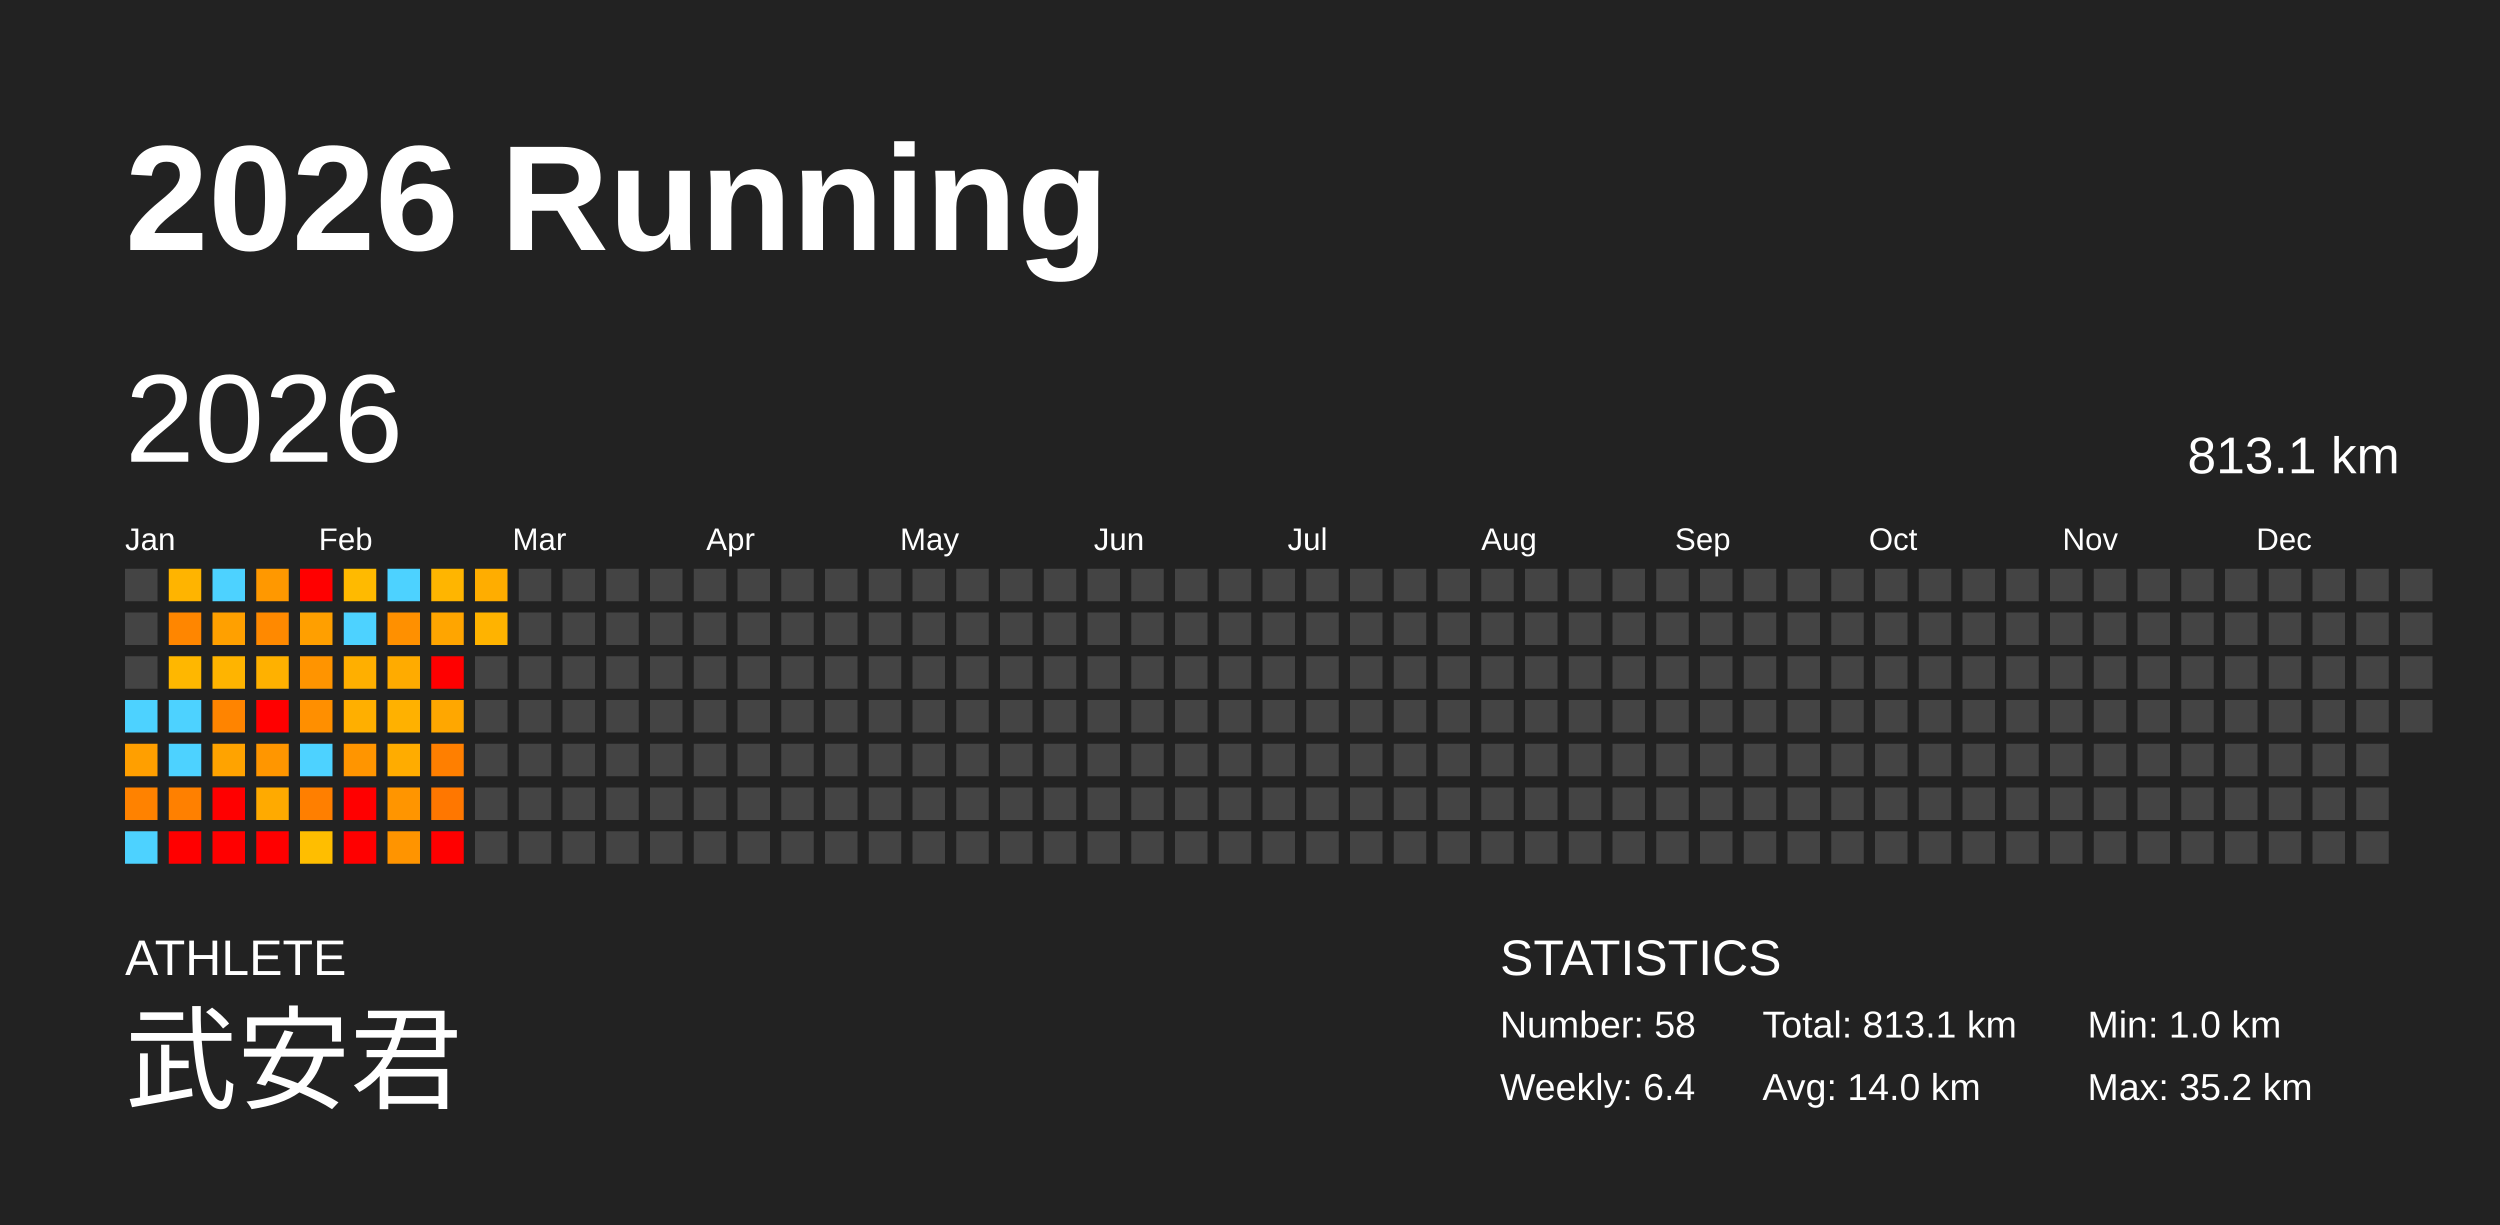
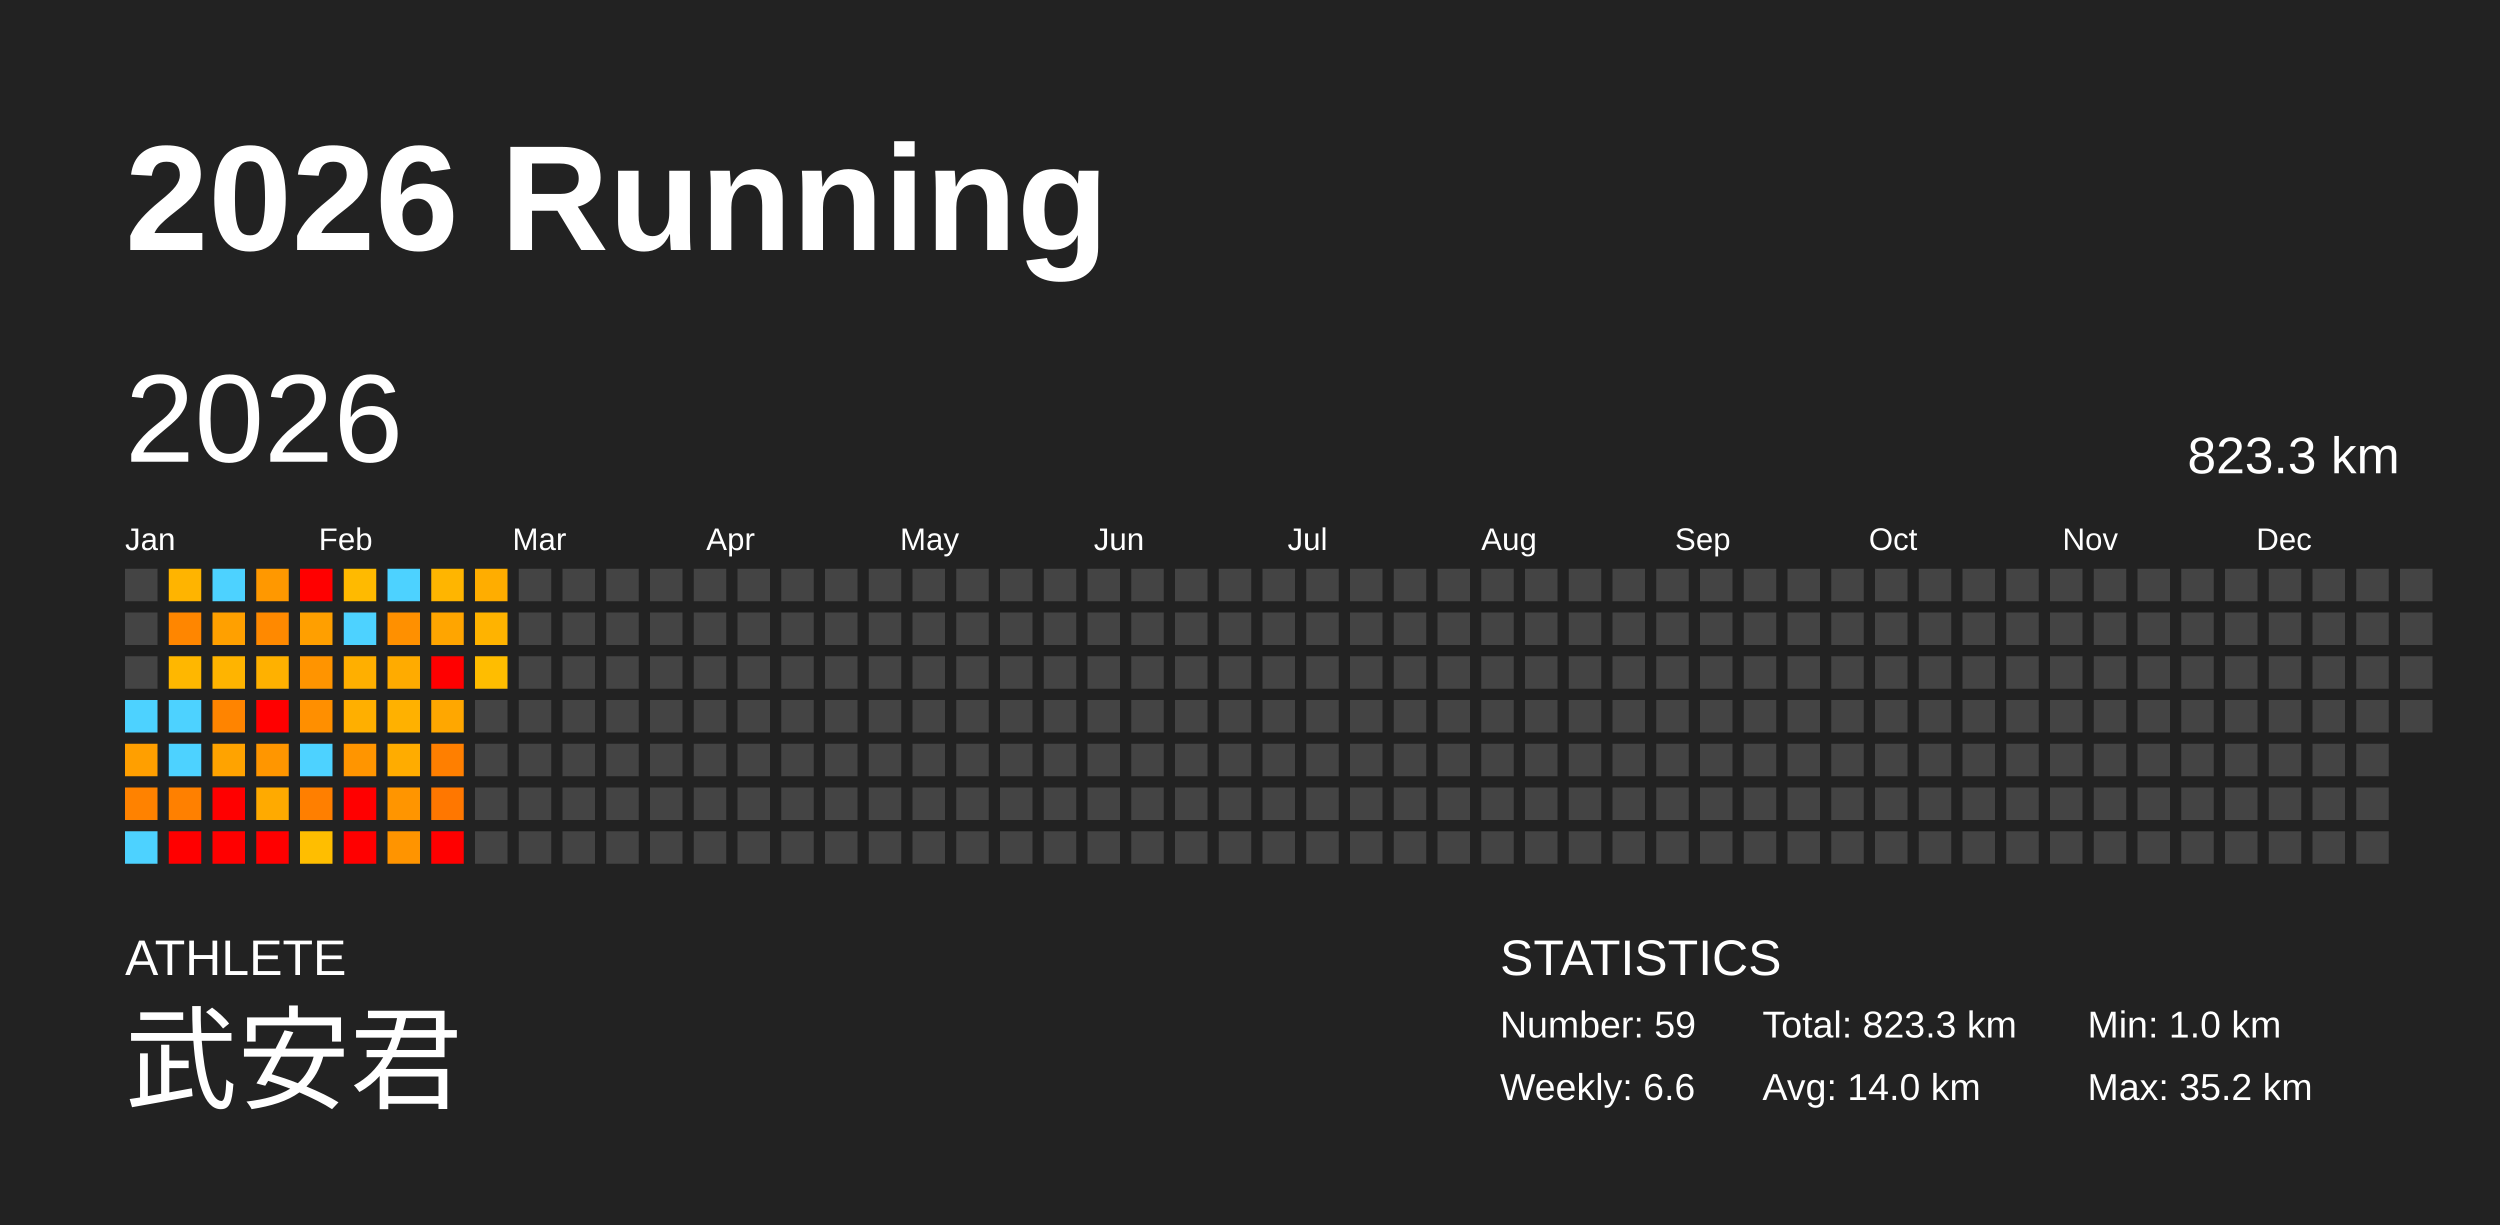
<svg xmlns="http://www.w3.org/2000/svg" baseProfile="full" height="98mm" version="1.1" viewBox="0,0,200,98" width="200mm">
  <defs />
  <rect fill="#222222" height="98" width="200" x="0" y="0" />
  <text fill="#FFFFFF" style="font-size:12px; font-family:Arial; font-weight:bold;" x="10" y="20">2026 Running</text>
  <text fill="#FFFFFF" style="font-size:4px; font-family:Arial" x="10" y="78">ATHLETE</text>
  <text fill="#FFFFFF" style="font-size:9px; font-family:Arial" x="10" y="88">武安君</text>
  <text fill="#FFFFFF" style="font-size:4px; font-family:Arial" x="120" y="78">STATISTICS</text>
-   <text fill="#FFFFFF" style="font-size:3px; font-family:Arial" x="120" y="83">Number: 58</text>
-   <text fill="#FFFFFF" style="font-size:3px; font-family:Arial" x="120" y="88">Weekly: 6.4</text>
-   <text fill="#FFFFFF" style="font-size:3px; font-family:Arial" x="141" y="83">Total: 813.1 km</text>
+   <text fill="#FFFFFF" style="font-size:3px; font-family:Arial" x="120" y="83">Number: 59</text>
+   <text fill="#FFFFFF" style="font-size:3px; font-family:Arial" x="120" y="88">Weekly: 6.6</text>
+   <text fill="#FFFFFF" style="font-size:3px; font-family:Arial" x="141" y="83">Total: 823.3 km</text>
  <text fill="#FFFFFF" style="font-size:3px; font-family:Arial" x="141" y="88">Avg: 14.0 km</text>
  <text fill="#FFFFFF" style="font-size:3px; font-family:Arial" x="167" y="83">Min: 1.0 km</text>
  <text fill="#FFFFFF" style="font-size:3px; font-family:Arial" x="167" y="88">Max: 35.2 km</text>
  <text dominant-baseline="hanging" fill="#FFFFFF" style="font-size:10.0px; font-family:Arial;" x="10" y="30">2026</text>
-   <text dominant-baseline="hanging" fill="#FFFFFF" style="font-size:4.125px; font-family:Arial;" x="175" y="35">813.1 km</text>
+   <text dominant-baseline="hanging" fill="#FFFFFF" style="font-size:4.125px; font-family:Arial;" x="175" y="35">823.3 km</text>
  <text fill="#FFFFFF" style="font-size:2.5px; font-family:Arial" x="10.0" y="44">Jan</text>
  <text fill="#FFFFFF" style="font-size:2.5px; font-family:Arial" x="25.5" y="44">Feb</text>
  <text fill="#FFFFFF" style="font-size:2.5px; font-family:Arial" x="41.0" y="44">Mar</text>
  <text fill="#FFFFFF" style="font-size:2.5px; font-family:Arial" x="56.5" y="44">Apr</text>
  <text fill="#FFFFFF" style="font-size:2.5px; font-family:Arial" x="72.0" y="44">May</text>
  <text fill="#FFFFFF" style="font-size:2.5px; font-family:Arial" x="87.5" y="44">Jun</text>
  <text fill="#FFFFFF" style="font-size:2.5px; font-family:Arial" x="103.0" y="44">Jul</text>
  <text fill="#FFFFFF" style="font-size:2.5px; font-family:Arial" x="118.5" y="44">Aug</text>
  <text fill="#FFFFFF" style="font-size:2.5px; font-family:Arial" x="134.0" y="44">Sep</text>
  <text fill="#FFFFFF" style="font-size:2.5px; font-family:Arial" x="149.5" y="44">Oct</text>
  <text fill="#FFFFFF" style="font-size:2.5px; font-family:Arial" x="165.0" y="44">Nov</text>
  <text fill="#FFFFFF" style="font-size:2.5px; font-family:Arial" x="180.5" y="44">Dec</text>
  <rect fill="#444444" height="2.6" width="2.6" x="10.0" y="45.5" />
  <rect fill="#444444" height="2.6" width="2.6" x="10.0" y="49.0" />
  <rect fill="#444444" height="2.6" width="2.6" x="10.0" y="52.5" />
  <rect fill="#4dd2ff" height="2.6" width="2.6" x="10.0" y="56.0" />
  <rect fill="#ff9f00" height="2.6" width="2.6" x="10.0" y="59.5" />
  <rect fill="#ff8200" height="2.6" width="2.6" x="10.0" y="63.0" />
  <rect fill="#4dd2ff" height="2.6" width="2.6" x="10.0" y="66.5" />
  <rect fill="#ffb400" height="2.6" width="2.6" x="13.5" y="45.5" />
  <rect fill="#ff8600" height="2.6" width="2.6" x="13.5" y="49.0" />
  <rect fill="#ffb700" height="2.6" width="2.6" x="13.5" y="52.5" />
  <rect fill="#4dd2ff" height="2.6" width="2.6" x="13.5" y="56.0" />
  <rect fill="#4dd2ff" height="2.6" width="2.6" x="13.5" y="59.5" />
  <rect fill="#ff8000" height="2.6" width="2.6" x="13.5" y="63.0" />
  <rect fill="red" height="2.6" width="2.6" x="13.5" y="66.5" />
  <rect fill="#4dd2ff" height="2.6" width="2.6" x="17.0" y="45.5" />
  <rect fill="#ffa000" height="2.6" width="2.6" x="17.0" y="49.0" />
  <rect fill="#ffb400" height="2.6" width="2.6" x="17.0" y="52.5" />
  <rect fill="#ff8400" height="2.6" width="2.6" x="17.0" y="56.0" />
  <rect fill="#ffa300" height="2.6" width="2.6" x="17.0" y="59.5" />
  <rect fill="red" height="2.6" width="2.6" x="17.0" y="63.0" />
  <rect fill="red" height="2.6" width="2.6" x="17.0" y="66.5" />
  <rect fill="#ff9800" height="2.6" width="2.6" x="20.5" y="45.5" />
  <rect fill="#ff8900" height="2.6" width="2.6" x="20.5" y="49.0" />
  <rect fill="#ffb100" height="2.6" width="2.6" x="20.5" y="52.5" />
  <rect fill="red" height="2.6" width="2.6" x="20.5" y="56.0" />
  <rect fill="#ff9600" height="2.6" width="2.6" x="20.5" y="59.5" />
  <rect fill="#ffaa00" height="2.6" width="2.6" x="20.5" y="63.0" />
  <rect fill="red" height="2.6" width="2.6" x="20.5" y="66.5" />
  <rect fill="red" height="2.6" width="2.6" x="24.0" y="45.5" />
  <rect fill="#ff9f00" height="2.6" width="2.6" x="24.0" y="49.0" />
  <rect fill="#ff9400" height="2.6" width="2.6" x="24.0" y="52.5" />
  <rect fill="#ff8f00" height="2.6" width="2.6" x="24.0" y="56.0" />
  <rect fill="#4dd2ff" height="2.6" width="2.6" x="24.0" y="59.5" />
  <rect fill="#ff7f00" height="2.6" width="2.6" x="24.0" y="63.0" />
  <rect fill="#ffbe00" height="2.6" width="2.6" x="24.0" y="66.5" />
  <rect fill="#ffba00" height="2.6" width="2.6" x="27.5" y="45.5" />
  <rect fill="#4dd2ff" height="2.6" width="2.6" x="27.5" y="49.0" />
  <rect fill="#ffaf00" height="2.6" width="2.6" x="27.5" y="52.5" />
  <rect fill="#ffaf00" height="2.6" width="2.6" x="27.5" y="56.0" />
  <rect fill="#ff9500" height="2.6" width="2.6" x="27.5" y="59.5" />
  <rect fill="red" height="2.6" width="2.6" x="27.5" y="63.0" />
  <rect fill="red" height="2.6" width="2.6" x="27.5" y="66.5" />
  <rect fill="#4dd2ff" height="2.6" width="2.6" x="31.0" y="45.5" />
  <rect fill="#ff9000" height="2.6" width="2.6" x="31.0" y="49.0" />
  <rect fill="#ffab00" height="2.6" width="2.6" x="31.0" y="52.5" />
  <rect fill="#ffb100" height="2.6" width="2.6" x="31.0" y="56.0" />
  <rect fill="#ffac00" height="2.6" width="2.6" x="31.0" y="59.5" />
  <rect fill="#ff9500" height="2.6" width="2.6" x="31.0" y="63.0" />
  <rect fill="#ff9400" height="2.6" width="2.6" x="31.0" y="66.5" />
  <rect fill="#ffb500" height="2.6" width="2.6" x="34.5" y="45.5" />
  <rect fill="#ffa500" height="2.6" width="2.6" x="34.5" y="49.0" />
  <rect fill="red" height="2.6" width="2.6" x="34.5" y="52.5" />
  <rect fill="#ffa700" height="2.6" width="2.6" x="34.5" y="56.0" />
  <rect fill="#ff7f00" height="2.6" width="2.6" x="34.5" y="59.5" />
  <rect fill="#ff7700" height="2.6" width="2.6" x="34.5" y="63.0" />
  <rect fill="red" height="2.6" width="2.6" x="34.5" y="66.5" />
  <rect fill="#ffad00" height="2.6" width="2.6" x="38.0" y="45.5" />
  <rect fill="#ffb300" height="2.6" width="2.6" x="38.0" y="49.0" />
-   <rect fill="#444444" height="2.6" width="2.6" x="38.0" y="52.5" />
+   <rect fill="#ffbd00" height="2.6" width="2.6" x="38.0" y="52.5" />
  <rect fill="#444444" height="2.6" width="2.6" x="38.0" y="56.0" />
  <rect fill="#444444" height="2.6" width="2.6" x="38.0" y="59.5" />
  <rect fill="#444444" height="2.6" width="2.6" x="38.0" y="63.0" />
  <rect fill="#444444" height="2.6" width="2.6" x="38.0" y="66.5" />
  <rect fill="#444444" height="2.6" width="2.6" x="41.5" y="45.5" />
  <rect fill="#444444" height="2.6" width="2.6" x="41.5" y="49.0" />
  <rect fill="#444444" height="2.6" width="2.6" x="41.5" y="52.5" />
  <rect fill="#444444" height="2.6" width="2.6" x="41.5" y="56.0" />
  <rect fill="#444444" height="2.6" width="2.6" x="41.5" y="59.5" />
  <rect fill="#444444" height="2.6" width="2.6" x="41.5" y="63.0" />
  <rect fill="#444444" height="2.6" width="2.6" x="41.5" y="66.5" />
  <rect fill="#444444" height="2.6" width="2.6" x="45.0" y="45.5" />
  <rect fill="#444444" height="2.6" width="2.6" x="45.0" y="49.0" />
  <rect fill="#444444" height="2.6" width="2.6" x="45.0" y="52.5" />
  <rect fill="#444444" height="2.6" width="2.6" x="45.0" y="56.0" />
  <rect fill="#444444" height="2.6" width="2.6" x="45.0" y="59.5" />
  <rect fill="#444444" height="2.6" width="2.6" x="45.0" y="63.0" />
  <rect fill="#444444" height="2.6" width="2.6" x="45.0" y="66.5" />
  <rect fill="#444444" height="2.6" width="2.6" x="48.5" y="45.5" />
  <rect fill="#444444" height="2.6" width="2.6" x="48.5" y="49.0" />
  <rect fill="#444444" height="2.6" width="2.6" x="48.5" y="52.5" />
  <rect fill="#444444" height="2.6" width="2.6" x="48.5" y="56.0" />
  <rect fill="#444444" height="2.6" width="2.6" x="48.5" y="59.5" />
  <rect fill="#444444" height="2.6" width="2.6" x="48.5" y="63.0" />
  <rect fill="#444444" height="2.6" width="2.6" x="48.5" y="66.5" />
  <rect fill="#444444" height="2.6" width="2.6" x="52.0" y="45.5" />
  <rect fill="#444444" height="2.6" width="2.6" x="52.0" y="49.0" />
  <rect fill="#444444" height="2.6" width="2.6" x="52.0" y="52.5" />
  <rect fill="#444444" height="2.6" width="2.6" x="52.0" y="56.0" />
  <rect fill="#444444" height="2.6" width="2.6" x="52.0" y="59.5" />
  <rect fill="#444444" height="2.6" width="2.6" x="52.0" y="63.0" />
  <rect fill="#444444" height="2.6" width="2.6" x="52.0" y="66.5" />
  <rect fill="#444444" height="2.6" width="2.6" x="55.5" y="45.5" />
  <rect fill="#444444" height="2.6" width="2.6" x="55.5" y="49.0" />
  <rect fill="#444444" height="2.6" width="2.6" x="55.5" y="52.5" />
  <rect fill="#444444" height="2.6" width="2.6" x="55.5" y="56.0" />
  <rect fill="#444444" height="2.6" width="2.6" x="55.5" y="59.5" />
  <rect fill="#444444" height="2.6" width="2.6" x="55.5" y="63.0" />
  <rect fill="#444444" height="2.6" width="2.6" x="55.5" y="66.5" />
  <rect fill="#444444" height="2.6" width="2.6" x="59.0" y="45.5" />
  <rect fill="#444444" height="2.6" width="2.6" x="59.0" y="49.0" />
  <rect fill="#444444" height="2.6" width="2.6" x="59.0" y="52.5" />
  <rect fill="#444444" height="2.6" width="2.6" x="59.0" y="56.0" />
  <rect fill="#444444" height="2.6" width="2.6" x="59.0" y="59.5" />
  <rect fill="#444444" height="2.6" width="2.6" x="59.0" y="63.0" />
  <rect fill="#444444" height="2.6" width="2.6" x="59.0" y="66.5" />
  <rect fill="#444444" height="2.6" width="2.6" x="62.5" y="45.5" />
  <rect fill="#444444" height="2.6" width="2.6" x="62.5" y="49.0" />
  <rect fill="#444444" height="2.6" width="2.6" x="62.5" y="52.5" />
  <rect fill="#444444" height="2.6" width="2.6" x="62.5" y="56.0" />
  <rect fill="#444444" height="2.6" width="2.6" x="62.5" y="59.5" />
  <rect fill="#444444" height="2.6" width="2.6" x="62.5" y="63.0" />
  <rect fill="#444444" height="2.6" width="2.6" x="62.5" y="66.5" />
  <rect fill="#444444" height="2.6" width="2.6" x="66.0" y="45.5" />
  <rect fill="#444444" height="2.6" width="2.6" x="66.0" y="49.0" />
  <rect fill="#444444" height="2.6" width="2.6" x="66.0" y="52.5" />
  <rect fill="#444444" height="2.6" width="2.6" x="66.0" y="56.0" />
  <rect fill="#444444" height="2.6" width="2.6" x="66.0" y="59.5" />
  <rect fill="#444444" height="2.6" width="2.6" x="66.0" y="63.0" />
  <rect fill="#444444" height="2.6" width="2.6" x="66.0" y="66.5" />
  <rect fill="#444444" height="2.6" width="2.6" x="69.5" y="45.5" />
  <rect fill="#444444" height="2.6" width="2.6" x="69.5" y="49.0" />
  <rect fill="#444444" height="2.6" width="2.6" x="69.5" y="52.5" />
  <rect fill="#444444" height="2.6" width="2.6" x="69.5" y="56.0" />
  <rect fill="#444444" height="2.6" width="2.6" x="69.5" y="59.5" />
  <rect fill="#444444" height="2.6" width="2.6" x="69.5" y="63.0" />
  <rect fill="#444444" height="2.6" width="2.6" x="69.5" y="66.5" />
  <rect fill="#444444" height="2.6" width="2.6" x="73.0" y="45.5" />
  <rect fill="#444444" height="2.6" width="2.6" x="73.0" y="49.0" />
  <rect fill="#444444" height="2.6" width="2.6" x="73.0" y="52.5" />
  <rect fill="#444444" height="2.6" width="2.6" x="73.0" y="56.0" />
  <rect fill="#444444" height="2.6" width="2.6" x="73.0" y="59.5" />
  <rect fill="#444444" height="2.6" width="2.6" x="73.0" y="63.0" />
  <rect fill="#444444" height="2.6" width="2.6" x="73.0" y="66.5" />
  <rect fill="#444444" height="2.6" width="2.6" x="76.5" y="45.5" />
  <rect fill="#444444" height="2.6" width="2.6" x="76.5" y="49.0" />
  <rect fill="#444444" height="2.6" width="2.6" x="76.5" y="52.5" />
  <rect fill="#444444" height="2.6" width="2.6" x="76.5" y="56.0" />
  <rect fill="#444444" height="2.6" width="2.6" x="76.5" y="59.5" />
  <rect fill="#444444" height="2.6" width="2.6" x="76.5" y="63.0" />
  <rect fill="#444444" height="2.6" width="2.6" x="76.5" y="66.5" />
  <rect fill="#444444" height="2.6" width="2.6" x="80.0" y="45.5" />
  <rect fill="#444444" height="2.6" width="2.6" x="80.0" y="49.0" />
  <rect fill="#444444" height="2.6" width="2.6" x="80.0" y="52.5" />
  <rect fill="#444444" height="2.6" width="2.6" x="80.0" y="56.0" />
  <rect fill="#444444" height="2.6" width="2.6" x="80.0" y="59.5" />
  <rect fill="#444444" height="2.6" width="2.6" x="80.0" y="63.0" />
  <rect fill="#444444" height="2.6" width="2.6" x="80.0" y="66.5" />
  <rect fill="#444444" height="2.6" width="2.6" x="83.5" y="45.5" />
  <rect fill="#444444" height="2.6" width="2.6" x="83.5" y="49.0" />
  <rect fill="#444444" height="2.6" width="2.6" x="83.5" y="52.5" />
  <rect fill="#444444" height="2.6" width="2.6" x="83.5" y="56.0" />
  <rect fill="#444444" height="2.6" width="2.6" x="83.5" y="59.5" />
  <rect fill="#444444" height="2.6" width="2.6" x="83.5" y="63.0" />
  <rect fill="#444444" height="2.6" width="2.6" x="83.5" y="66.5" />
  <rect fill="#444444" height="2.6" width="2.6" x="87.0" y="45.5" />
  <rect fill="#444444" height="2.6" width="2.6" x="87.0" y="49.0" />
  <rect fill="#444444" height="2.6" width="2.6" x="87.0" y="52.5" />
  <rect fill="#444444" height="2.6" width="2.6" x="87.0" y="56.0" />
  <rect fill="#444444" height="2.6" width="2.6" x="87.0" y="59.5" />
  <rect fill="#444444" height="2.6" width="2.6" x="87.0" y="63.0" />
  <rect fill="#444444" height="2.6" width="2.6" x="87.0" y="66.5" />
  <rect fill="#444444" height="2.6" width="2.6" x="90.5" y="45.5" />
  <rect fill="#444444" height="2.6" width="2.6" x="90.5" y="49.0" />
  <rect fill="#444444" height="2.6" width="2.6" x="90.5" y="52.5" />
  <rect fill="#444444" height="2.6" width="2.6" x="90.5" y="56.0" />
  <rect fill="#444444" height="2.6" width="2.6" x="90.5" y="59.5" />
  <rect fill="#444444" height="2.6" width="2.6" x="90.5" y="63.0" />
  <rect fill="#444444" height="2.6" width="2.6" x="90.5" y="66.5" />
  <rect fill="#444444" height="2.6" width="2.6" x="94.0" y="45.5" />
  <rect fill="#444444" height="2.6" width="2.6" x="94.0" y="49.0" />
  <rect fill="#444444" height="2.6" width="2.6" x="94.0" y="52.5" />
  <rect fill="#444444" height="2.6" width="2.6" x="94.0" y="56.0" />
  <rect fill="#444444" height="2.6" width="2.6" x="94.0" y="59.5" />
  <rect fill="#444444" height="2.6" width="2.6" x="94.0" y="63.0" />
  <rect fill="#444444" height="2.6" width="2.6" x="94.0" y="66.5" />
  <rect fill="#444444" height="2.6" width="2.6" x="97.5" y="45.5" />
  <rect fill="#444444" height="2.6" width="2.6" x="97.5" y="49.0" />
  <rect fill="#444444" height="2.6" width="2.6" x="97.5" y="52.5" />
  <rect fill="#444444" height="2.6" width="2.6" x="97.5" y="56.0" />
  <rect fill="#444444" height="2.6" width="2.6" x="97.5" y="59.5" />
  <rect fill="#444444" height="2.6" width="2.6" x="97.5" y="63.0" />
  <rect fill="#444444" height="2.6" width="2.6" x="97.5" y="66.5" />
  <rect fill="#444444" height="2.6" width="2.6" x="101.0" y="45.5" />
  <rect fill="#444444" height="2.6" width="2.6" x="101.0" y="49.0" />
  <rect fill="#444444" height="2.6" width="2.6" x="101.0" y="52.5" />
  <rect fill="#444444" height="2.6" width="2.6" x="101.0" y="56.0" />
  <rect fill="#444444" height="2.6" width="2.6" x="101.0" y="59.5" />
  <rect fill="#444444" height="2.6" width="2.6" x="101.0" y="63.0" />
  <rect fill="#444444" height="2.6" width="2.6" x="101.0" y="66.5" />
  <rect fill="#444444" height="2.6" width="2.6" x="104.5" y="45.5" />
  <rect fill="#444444" height="2.6" width="2.6" x="104.5" y="49.0" />
  <rect fill="#444444" height="2.6" width="2.6" x="104.5" y="52.5" />
  <rect fill="#444444" height="2.6" width="2.6" x="104.5" y="56.0" />
  <rect fill="#444444" height="2.6" width="2.6" x="104.5" y="59.5" />
  <rect fill="#444444" height="2.6" width="2.6" x="104.5" y="63.0" />
  <rect fill="#444444" height="2.6" width="2.6" x="104.5" y="66.5" />
  <rect fill="#444444" height="2.6" width="2.6" x="108.0" y="45.5" />
  <rect fill="#444444" height="2.6" width="2.6" x="108.0" y="49.0" />
  <rect fill="#444444" height="2.6" width="2.6" x="108.0" y="52.5" />
  <rect fill="#444444" height="2.6" width="2.6" x="108.0" y="56.0" />
  <rect fill="#444444" height="2.6" width="2.6" x="108.0" y="59.5" />
  <rect fill="#444444" height="2.6" width="2.6" x="108.0" y="63.0" />
  <rect fill="#444444" height="2.6" width="2.6" x="108.0" y="66.5" />
  <rect fill="#444444" height="2.6" width="2.6" x="111.5" y="45.5" />
  <rect fill="#444444" height="2.6" width="2.6" x="111.5" y="49.0" />
  <rect fill="#444444" height="2.6" width="2.6" x="111.5" y="52.5" />
  <rect fill="#444444" height="2.6" width="2.6" x="111.5" y="56.0" />
  <rect fill="#444444" height="2.6" width="2.6" x="111.5" y="59.5" />
  <rect fill="#444444" height="2.6" width="2.6" x="111.5" y="63.0" />
  <rect fill="#444444" height="2.6" width="2.6" x="111.5" y="66.5" />
  <rect fill="#444444" height="2.6" width="2.6" x="115.0" y="45.5" />
  <rect fill="#444444" height="2.6" width="2.6" x="115.0" y="49.0" />
  <rect fill="#444444" height="2.6" width="2.6" x="115.0" y="52.5" />
  <rect fill="#444444" height="2.6" width="2.6" x="115.0" y="56.0" />
  <rect fill="#444444" height="2.6" width="2.6" x="115.0" y="59.5" />
  <rect fill="#444444" height="2.6" width="2.6" x="115.0" y="63.0" />
  <rect fill="#444444" height="2.6" width="2.6" x="115.0" y="66.5" />
  <rect fill="#444444" height="2.6" width="2.6" x="118.5" y="45.5" />
  <rect fill="#444444" height="2.6" width="2.6" x="118.5" y="49.0" />
  <rect fill="#444444" height="2.6" width="2.6" x="118.5" y="52.5" />
  <rect fill="#444444" height="2.6" width="2.6" x="118.5" y="56.0" />
  <rect fill="#444444" height="2.6" width="2.6" x="118.5" y="59.5" />
  <rect fill="#444444" height="2.6" width="2.6" x="118.5" y="63.0" />
  <rect fill="#444444" height="2.6" width="2.6" x="118.5" y="66.5" />
  <rect fill="#444444" height="2.6" width="2.6" x="122.0" y="45.5" />
  <rect fill="#444444" height="2.6" width="2.6" x="122.0" y="49.0" />
  <rect fill="#444444" height="2.6" width="2.6" x="122.0" y="52.5" />
  <rect fill="#444444" height="2.6" width="2.6" x="122.0" y="56.0" />
  <rect fill="#444444" height="2.6" width="2.6" x="122.0" y="59.5" />
  <rect fill="#444444" height="2.6" width="2.6" x="122.0" y="63.0" />
  <rect fill="#444444" height="2.6" width="2.6" x="122.0" y="66.5" />
  <rect fill="#444444" height="2.6" width="2.6" x="125.5" y="45.5" />
  <rect fill="#444444" height="2.6" width="2.6" x="125.5" y="49.0" />
  <rect fill="#444444" height="2.6" width="2.6" x="125.5" y="52.5" />
  <rect fill="#444444" height="2.6" width="2.6" x="125.5" y="56.0" />
  <rect fill="#444444" height="2.6" width="2.6" x="125.5" y="59.5" />
  <rect fill="#444444" height="2.6" width="2.6" x="125.5" y="63.0" />
  <rect fill="#444444" height="2.6" width="2.6" x="125.5" y="66.5" />
  <rect fill="#444444" height="2.6" width="2.6" x="129.0" y="45.5" />
  <rect fill="#444444" height="2.6" width="2.6" x="129.0" y="49.0" />
  <rect fill="#444444" height="2.6" width="2.6" x="129.0" y="52.5" />
  <rect fill="#444444" height="2.6" width="2.6" x="129.0" y="56.0" />
  <rect fill="#444444" height="2.6" width="2.6" x="129.0" y="59.5" />
  <rect fill="#444444" height="2.6" width="2.6" x="129.0" y="63.0" />
  <rect fill="#444444" height="2.6" width="2.6" x="129.0" y="66.5" />
  <rect fill="#444444" height="2.6" width="2.6" x="132.5" y="45.5" />
  <rect fill="#444444" height="2.6" width="2.6" x="132.5" y="49.0" />
  <rect fill="#444444" height="2.6" width="2.6" x="132.5" y="52.5" />
  <rect fill="#444444" height="2.6" width="2.6" x="132.5" y="56.0" />
  <rect fill="#444444" height="2.6" width="2.6" x="132.5" y="59.5" />
  <rect fill="#444444" height="2.6" width="2.6" x="132.5" y="63.0" />
  <rect fill="#444444" height="2.6" width="2.6" x="132.5" y="66.5" />
  <rect fill="#444444" height="2.6" width="2.6" x="136.0" y="45.5" />
  <rect fill="#444444" height="2.6" width="2.6" x="136.0" y="49.0" />
  <rect fill="#444444" height="2.6" width="2.6" x="136.0" y="52.5" />
  <rect fill="#444444" height="2.6" width="2.6" x="136.0" y="56.0" />
  <rect fill="#444444" height="2.6" width="2.6" x="136.0" y="59.5" />
  <rect fill="#444444" height="2.6" width="2.6" x="136.0" y="63.0" />
  <rect fill="#444444" height="2.6" width="2.6" x="136.0" y="66.5" />
  <rect fill="#444444" height="2.6" width="2.6" x="139.5" y="45.5" />
  <rect fill="#444444" height="2.6" width="2.6" x="139.5" y="49.0" />
  <rect fill="#444444" height="2.6" width="2.6" x="139.5" y="52.5" />
  <rect fill="#444444" height="2.6" width="2.6" x="139.5" y="56.0" />
  <rect fill="#444444" height="2.6" width="2.6" x="139.5" y="59.5" />
  <rect fill="#444444" height="2.6" width="2.6" x="139.5" y="63.0" />
  <rect fill="#444444" height="2.6" width="2.6" x="139.5" y="66.5" />
  <rect fill="#444444" height="2.6" width="2.6" x="143.0" y="45.5" />
  <rect fill="#444444" height="2.6" width="2.6" x="143.0" y="49.0" />
  <rect fill="#444444" height="2.6" width="2.6" x="143.0" y="52.5" />
  <rect fill="#444444" height="2.6" width="2.6" x="143.0" y="56.0" />
  <rect fill="#444444" height="2.6" width="2.6" x="143.0" y="59.5" />
  <rect fill="#444444" height="2.6" width="2.6" x="143.0" y="63.0" />
  <rect fill="#444444" height="2.6" width="2.6" x="143.0" y="66.5" />
  <rect fill="#444444" height="2.6" width="2.6" x="146.5" y="45.5" />
  <rect fill="#444444" height="2.6" width="2.6" x="146.5" y="49.0" />
  <rect fill="#444444" height="2.6" width="2.6" x="146.5" y="52.5" />
  <rect fill="#444444" height="2.6" width="2.6" x="146.5" y="56.0" />
  <rect fill="#444444" height="2.6" width="2.6" x="146.5" y="59.5" />
  <rect fill="#444444" height="2.6" width="2.6" x="146.5" y="63.0" />
  <rect fill="#444444" height="2.6" width="2.6" x="146.5" y="66.5" />
  <rect fill="#444444" height="2.6" width="2.6" x="150.0" y="45.5" />
  <rect fill="#444444" height="2.6" width="2.6" x="150.0" y="49.0" />
  <rect fill="#444444" height="2.6" width="2.6" x="150.0" y="52.5" />
  <rect fill="#444444" height="2.6" width="2.6" x="150.0" y="56.0" />
  <rect fill="#444444" height="2.6" width="2.6" x="150.0" y="59.5" />
  <rect fill="#444444" height="2.6" width="2.6" x="150.0" y="63.0" />
  <rect fill="#444444" height="2.6" width="2.6" x="150.0" y="66.5" />
  <rect fill="#444444" height="2.6" width="2.6" x="153.5" y="45.5" />
  <rect fill="#444444" height="2.6" width="2.6" x="153.5" y="49.0" />
  <rect fill="#444444" height="2.6" width="2.6" x="153.5" y="52.5" />
  <rect fill="#444444" height="2.6" width="2.6" x="153.5" y="56.0" />
  <rect fill="#444444" height="2.6" width="2.6" x="153.5" y="59.5" />
  <rect fill="#444444" height="2.6" width="2.6" x="153.5" y="63.0" />
  <rect fill="#444444" height="2.6" width="2.6" x="153.5" y="66.5" />
  <rect fill="#444444" height="2.6" width="2.6" x="157.0" y="45.5" />
  <rect fill="#444444" height="2.6" width="2.6" x="157.0" y="49.0" />
  <rect fill="#444444" height="2.6" width="2.6" x="157.0" y="52.5" />
  <rect fill="#444444" height="2.6" width="2.6" x="157.0" y="56.0" />
  <rect fill="#444444" height="2.6" width="2.6" x="157.0" y="59.5" />
  <rect fill="#444444" height="2.6" width="2.6" x="157.0" y="63.0" />
  <rect fill="#444444" height="2.6" width="2.6" x="157.0" y="66.5" />
  <rect fill="#444444" height="2.6" width="2.6" x="160.5" y="45.5" />
  <rect fill="#444444" height="2.6" width="2.6" x="160.5" y="49.0" />
  <rect fill="#444444" height="2.6" width="2.6" x="160.5" y="52.5" />
  <rect fill="#444444" height="2.6" width="2.6" x="160.5" y="56.0" />
  <rect fill="#444444" height="2.6" width="2.6" x="160.5" y="59.5" />
  <rect fill="#444444" height="2.6" width="2.6" x="160.5" y="63.0" />
  <rect fill="#444444" height="2.6" width="2.6" x="160.5" y="66.5" />
  <rect fill="#444444" height="2.6" width="2.6" x="164.0" y="45.5" />
  <rect fill="#444444" height="2.6" width="2.6" x="164.0" y="49.0" />
  <rect fill="#444444" height="2.6" width="2.6" x="164.0" y="52.5" />
  <rect fill="#444444" height="2.6" width="2.6" x="164.0" y="56.0" />
  <rect fill="#444444" height="2.6" width="2.6" x="164.0" y="59.5" />
  <rect fill="#444444" height="2.6" width="2.6" x="164.0" y="63.0" />
  <rect fill="#444444" height="2.6" width="2.6" x="164.0" y="66.5" />
  <rect fill="#444444" height="2.6" width="2.6" x="167.5" y="45.5" />
  <rect fill="#444444" height="2.6" width="2.6" x="167.5" y="49.0" />
  <rect fill="#444444" height="2.6" width="2.6" x="167.5" y="52.5" />
  <rect fill="#444444" height="2.6" width="2.6" x="167.5" y="56.0" />
  <rect fill="#444444" height="2.6" width="2.6" x="167.5" y="59.5" />
  <rect fill="#444444" height="2.6" width="2.6" x="167.5" y="63.0" />
  <rect fill="#444444" height="2.6" width="2.6" x="167.5" y="66.5" />
  <rect fill="#444444" height="2.6" width="2.6" x="171.0" y="45.5" />
  <rect fill="#444444" height="2.6" width="2.6" x="171.0" y="49.0" />
  <rect fill="#444444" height="2.6" width="2.6" x="171.0" y="52.5" />
  <rect fill="#444444" height="2.6" width="2.6" x="171.0" y="56.0" />
  <rect fill="#444444" height="2.6" width="2.6" x="171.0" y="59.5" />
  <rect fill="#444444" height="2.6" width="2.6" x="171.0" y="63.0" />
  <rect fill="#444444" height="2.6" width="2.6" x="171.0" y="66.5" />
  <rect fill="#444444" height="2.6" width="2.6" x="174.5" y="45.5" />
  <rect fill="#444444" height="2.6" width="2.6" x="174.5" y="49.0" />
  <rect fill="#444444" height="2.6" width="2.6" x="174.5" y="52.5" />
  <rect fill="#444444" height="2.6" width="2.6" x="174.5" y="56.0" />
  <rect fill="#444444" height="2.6" width="2.6" x="174.5" y="59.5" />
  <rect fill="#444444" height="2.6" width="2.6" x="174.5" y="63.0" />
  <rect fill="#444444" height="2.6" width="2.6" x="174.5" y="66.5" />
  <rect fill="#444444" height="2.6" width="2.6" x="178.0" y="45.5" />
  <rect fill="#444444" height="2.6" width="2.6" x="178.0" y="49.0" />
  <rect fill="#444444" height="2.6" width="2.6" x="178.0" y="52.5" />
  <rect fill="#444444" height="2.6" width="2.6" x="178.0" y="56.0" />
  <rect fill="#444444" height="2.6" width="2.6" x="178.0" y="59.5" />
  <rect fill="#444444" height="2.6" width="2.6" x="178.0" y="63.0" />
  <rect fill="#444444" height="2.6" width="2.6" x="178.0" y="66.5" />
  <rect fill="#444444" height="2.6" width="2.6" x="181.5" y="45.5" />
  <rect fill="#444444" height="2.6" width="2.6" x="181.5" y="49.0" />
  <rect fill="#444444" height="2.6" width="2.6" x="181.5" y="52.5" />
  <rect fill="#444444" height="2.6" width="2.6" x="181.5" y="56.0" />
  <rect fill="#444444" height="2.6" width="2.6" x="181.5" y="59.5" />
  <rect fill="#444444" height="2.6" width="2.6" x="181.5" y="63.0" />
  <rect fill="#444444" height="2.6" width="2.6" x="181.5" y="66.5" />
  <rect fill="#444444" height="2.6" width="2.6" x="185.0" y="45.5" />
  <rect fill="#444444" height="2.6" width="2.6" x="185.0" y="49.0" />
  <rect fill="#444444" height="2.6" width="2.6" x="185.0" y="52.5" />
  <rect fill="#444444" height="2.6" width="2.6" x="185.0" y="56.0" />
  <rect fill="#444444" height="2.6" width="2.6" x="185.0" y="59.5" />
  <rect fill="#444444" height="2.6" width="2.6" x="185.0" y="63.0" />
  <rect fill="#444444" height="2.6" width="2.6" x="185.0" y="66.5" />
  <rect fill="#444444" height="2.6" width="2.6" x="188.5" y="45.5" />
  <rect fill="#444444" height="2.6" width="2.6" x="188.5" y="49.0" />
  <rect fill="#444444" height="2.6" width="2.6" x="188.5" y="52.5" />
  <rect fill="#444444" height="2.6" width="2.6" x="188.5" y="56.0" />
  <rect fill="#444444" height="2.6" width="2.6" x="188.5" y="59.5" />
  <rect fill="#444444" height="2.6" width="2.6" x="188.5" y="63.0" />
  <rect fill="#444444" height="2.6" width="2.6" x="188.5" y="66.5" />
  <rect fill="#444444" height="2.6" width="2.6" x="192.0" y="45.5" />
  <rect fill="#444444" height="2.6" width="2.6" x="192.0" y="49.0" />
  <rect fill="#444444" height="2.6" width="2.6" x="192.0" y="52.5" />
  <rect fill="#444444" height="2.6" width="2.6" x="192.0" y="56.0" />
</svg>
